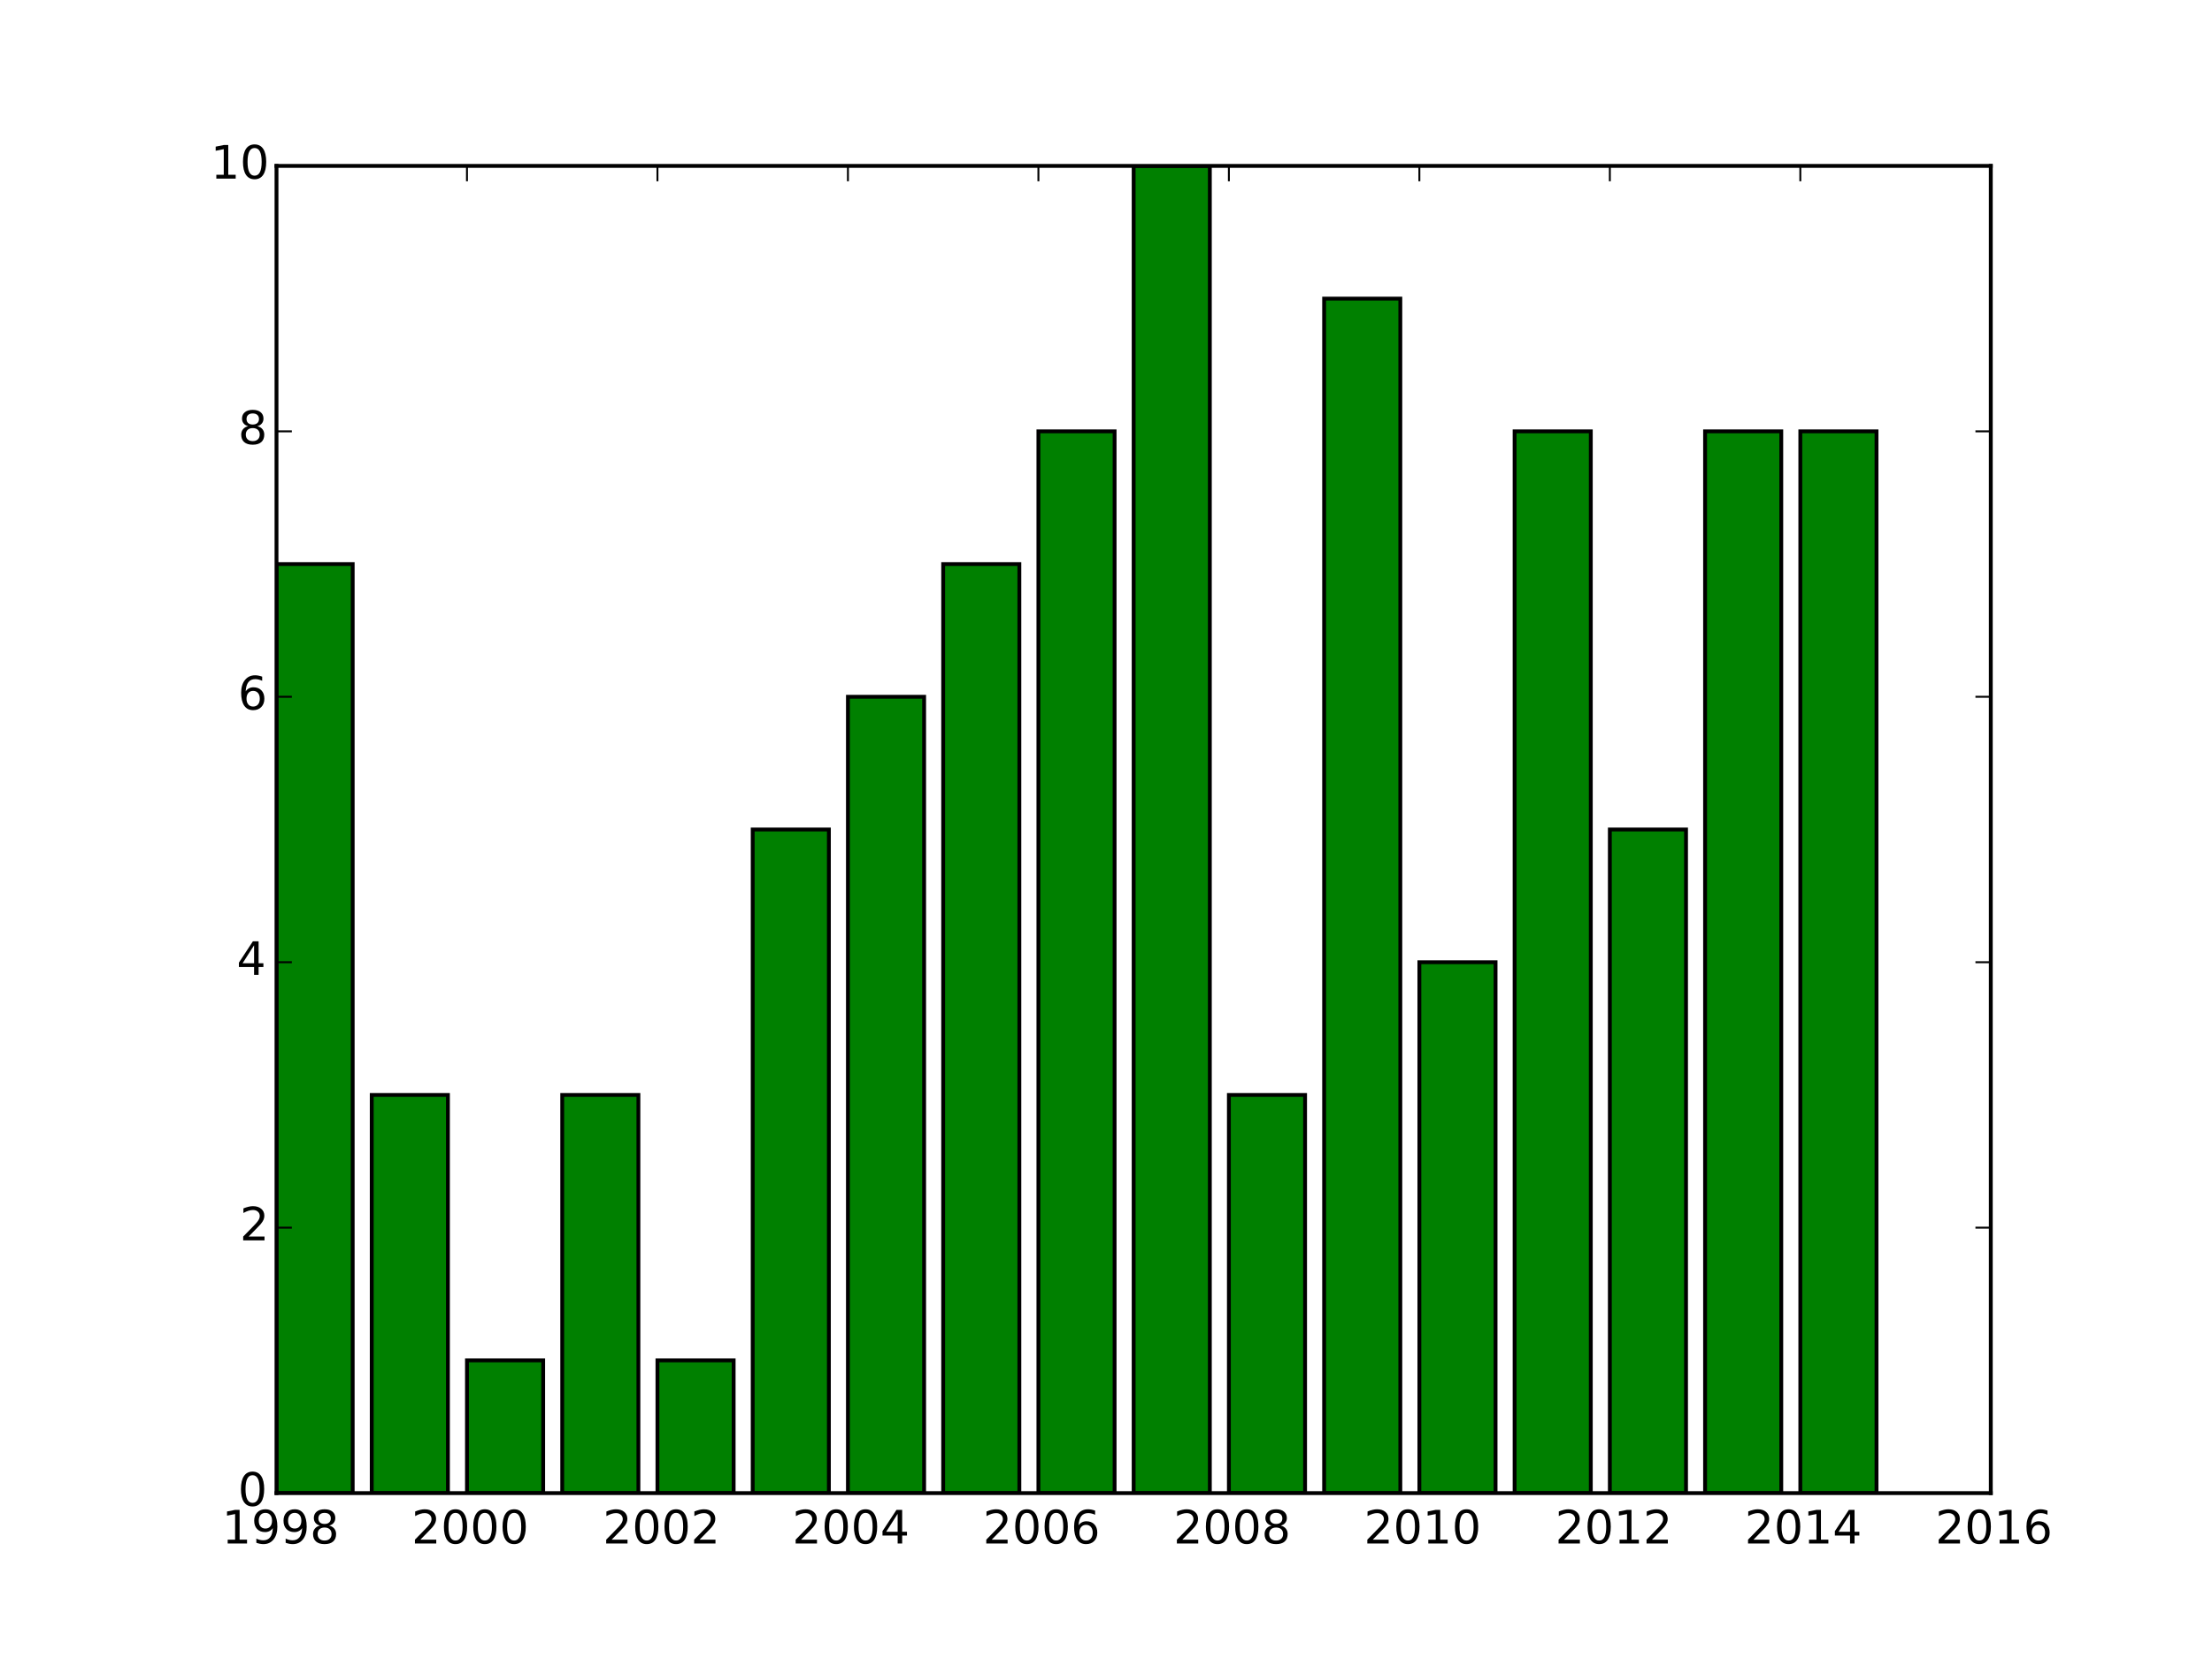
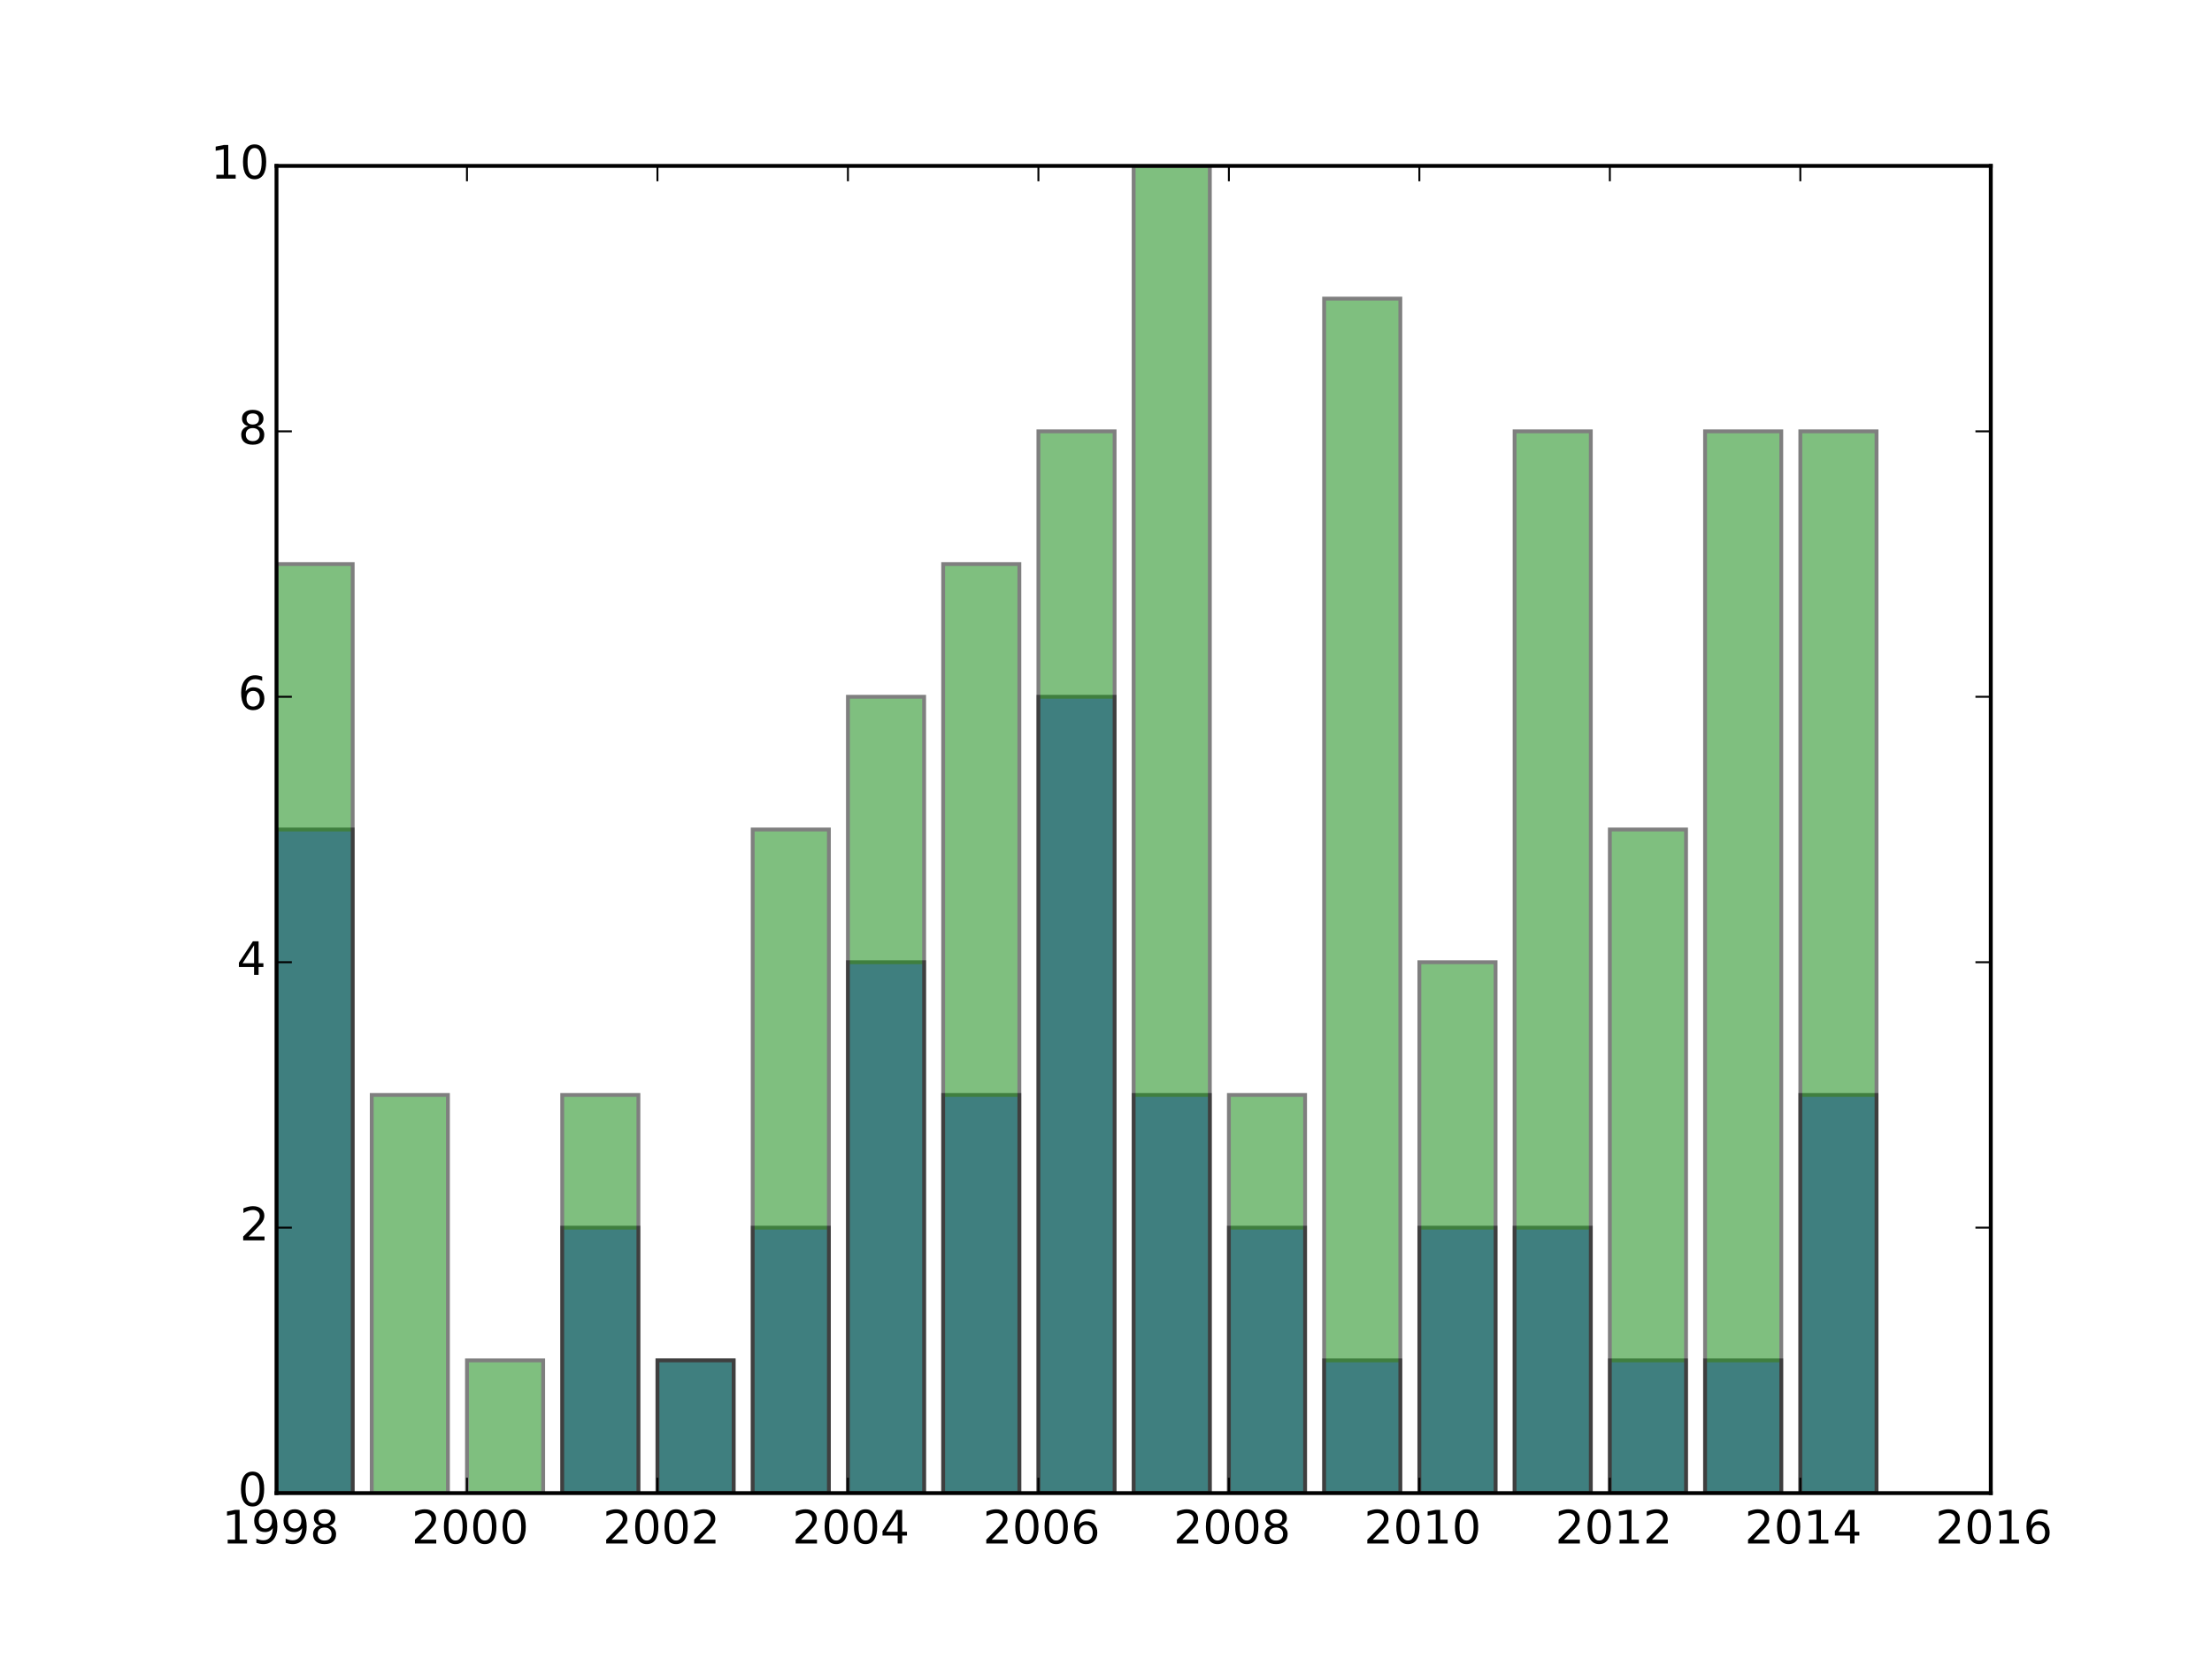
<svg xmlns="http://www.w3.org/2000/svg" xmlns:xlink="http://www.w3.org/1999/xlink" height="432pt" version="1.1" viewBox="0 0 576 432" width="576pt">
  <defs>
    <style type="text/css">
*{stroke-linecap:butt;stroke-linejoin:round;}
  </style>
  </defs>
  <g id="figure_1">
    <g id="patch_1">
      <path d=" M0 432 L576 432 L576 0 L0 0 z " style="fill:#ffffff;" />
    </g>
    <g id="axes_1">
      <g id="patch_2">
        <path d=" M72 388.8 L518.4 388.8 L518.4 43.2 L72 43.2 z " style="fill:#ffffff;" />
      </g>
      <g id="patch_3">
-         <path clip-path="url(#p7ff5b81e1d)" d=" M72 388.8 L91.84 388.8 L91.84 146.88 L72 146.88 z " style="fill:#008000;stroke:#000000;stroke-linejoin:miter;" />
+         <path clip-path="url(#p7ff5b81e1d)" d=" M72 388.8 L91.84 388.8 L91.84 216 L72 216 z " style="fill:#0000ff;opacity:0.5;stroke:#000000;stroke-linejoin:miter;" />
      </g>
      <g id="patch_4">
-         <path clip-path="url(#p7ff5b81e1d)" d=" M96.8 388.8 L116.64 388.8 L116.64 285.12 L96.8 285.12 z " style="fill:#008000;stroke:#000000;stroke-linejoin:miter;" />
+         <path clip-path="url(#p7ff5b81e1d)" d=" M146.4 388.8 L166.24 388.8 L166.24 319.68 L146.4 319.68 z " style="fill:#0000ff;opacity:0.5;stroke:#000000;stroke-linejoin:miter;" />
      </g>
      <g id="patch_5">
-         <path clip-path="url(#p7ff5b81e1d)" d=" M121.6 388.8 L141.44 388.8 L141.44 354.24 L121.6 354.24 z " style="fill:#008000;stroke:#000000;stroke-linejoin:miter;" />
+         <path clip-path="url(#p7ff5b81e1d)" d=" M171.2 388.8 L191.04 388.8 L191.04 354.24 L171.2 354.24 z " style="fill:#0000ff;opacity:0.5;stroke:#000000;stroke-linejoin:miter;" />
      </g>
      <g id="patch_6">
-         <path clip-path="url(#p7ff5b81e1d)" d=" M146.4 388.8 L166.24 388.8 L166.24 285.12 L146.4 285.12 z " style="fill:#008000;stroke:#000000;stroke-linejoin:miter;" />
+         <path clip-path="url(#p7ff5b81e1d)" d=" M196 388.8 L215.84 388.8 L215.84 319.68 L196 319.68 z " style="fill:#0000ff;opacity:0.5;stroke:#000000;stroke-linejoin:miter;" />
      </g>
      <g id="patch_7">
-         <path clip-path="url(#p7ff5b81e1d)" d=" M171.2 388.8 L191.04 388.8 L191.04 354.24 L171.2 354.24 z " style="fill:#008000;stroke:#000000;stroke-linejoin:miter;" />
+         <path clip-path="url(#p7ff5b81e1d)" d=" M220.8 388.8 L240.64 388.8 L240.64 250.56 L220.8 250.56 z " style="fill:#0000ff;opacity:0.5;stroke:#000000;stroke-linejoin:miter;" />
      </g>
      <g id="patch_8">
-         <path clip-path="url(#p7ff5b81e1d)" d=" M196 388.8 L215.84 388.8 L215.84 216 L196 216 z " style="fill:#008000;stroke:#000000;stroke-linejoin:miter;" />
+         <path clip-path="url(#p7ff5b81e1d)" d=" M245.6 388.8 L265.44 388.8 L265.44 285.12 L245.6 285.12 z " style="fill:#0000ff;opacity:0.5;stroke:#000000;stroke-linejoin:miter;" />
      </g>
      <g id="patch_9">
-         <path clip-path="url(#p7ff5b81e1d)" d=" M220.8 388.8 L240.64 388.8 L240.64 181.44 L220.8 181.44 z " style="fill:#008000;stroke:#000000;stroke-linejoin:miter;" />
+         <path clip-path="url(#p7ff5b81e1d)" d=" M270.4 388.8 L290.24 388.8 L290.24 181.44 L270.4 181.44 z " style="fill:#0000ff;opacity:0.5;stroke:#000000;stroke-linejoin:miter;" />
      </g>
      <g id="patch_10">
-         <path clip-path="url(#p7ff5b81e1d)" d=" M245.6 388.8 L265.44 388.8 L265.44 146.88 L245.6 146.88 z " style="fill:#008000;stroke:#000000;stroke-linejoin:miter;" />
+         <path clip-path="url(#p7ff5b81e1d)" d=" M295.2 388.8 L315.04 388.8 L315.04 285.12 L295.2 285.12 z " style="fill:#0000ff;opacity:0.5;stroke:#000000;stroke-linejoin:miter;" />
      </g>
      <g id="patch_11">
-         <path clip-path="url(#p7ff5b81e1d)" d=" M270.4 388.8 L290.24 388.8 L290.24 112.32 L270.4 112.32 z " style="fill:#008000;stroke:#000000;stroke-linejoin:miter;" />
+         <path clip-path="url(#p7ff5b81e1d)" d=" M320 388.8 L339.84 388.8 L339.84 319.68 L320 319.68 z " style="fill:#0000ff;opacity:0.5;stroke:#000000;stroke-linejoin:miter;" />
      </g>
      <g id="patch_12">
-         <path clip-path="url(#p7ff5b81e1d)" d=" M295.2 388.8 L315.04 388.8 L315.04 43.2 L295.2 43.2 z " style="fill:#008000;stroke:#000000;stroke-linejoin:miter;" />
+         <path clip-path="url(#p7ff5b81e1d)" d=" M344.8 388.8 L364.64 388.8 L364.64 354.24 L344.8 354.24 z " style="fill:#0000ff;opacity:0.5;stroke:#000000;stroke-linejoin:miter;" />
      </g>
      <g id="patch_13">
-         <path clip-path="url(#p7ff5b81e1d)" d=" M320 388.8 L339.84 388.8 L339.84 285.12 L320 285.12 z " style="fill:#008000;stroke:#000000;stroke-linejoin:miter;" />
+         <path clip-path="url(#p7ff5b81e1d)" d=" M369.6 388.8 L389.44 388.8 L389.44 319.68 L369.6 319.68 z " style="fill:#0000ff;opacity:0.5;stroke:#000000;stroke-linejoin:miter;" />
      </g>
      <g id="patch_14">
-         <path clip-path="url(#p7ff5b81e1d)" d=" M344.8 388.8 L364.64 388.8 L364.64 77.76 L344.8 77.76 z " style="fill:#008000;stroke:#000000;stroke-linejoin:miter;" />
+         <path clip-path="url(#p7ff5b81e1d)" d=" M394.4 388.8 L414.24 388.8 L414.24 319.68 L394.4 319.68 z " style="fill:#0000ff;opacity:0.5;stroke:#000000;stroke-linejoin:miter;" />
      </g>
      <g id="patch_15">
-         <path clip-path="url(#p7ff5b81e1d)" d=" M369.6 388.8 L389.44 388.8 L389.44 250.56 L369.6 250.56 z " style="fill:#008000;stroke:#000000;stroke-linejoin:miter;" />
+         <path clip-path="url(#p7ff5b81e1d)" d=" M419.2 388.8 L439.04 388.8 L439.04 354.24 L419.2 354.24 z " style="fill:#0000ff;opacity:0.5;stroke:#000000;stroke-linejoin:miter;" />
      </g>
      <g id="patch_16">
-         <path clip-path="url(#p7ff5b81e1d)" d=" M394.4 388.8 L414.24 388.8 L414.24 112.32 L394.4 112.32 z " style="fill:#008000;stroke:#000000;stroke-linejoin:miter;" />
+         <path clip-path="url(#p7ff5b81e1d)" d=" M444 388.8 L463.84 388.8 L463.84 354.24 L444 354.24 z " style="fill:#0000ff;opacity:0.5;stroke:#000000;stroke-linejoin:miter;" />
      </g>
      <g id="patch_17">
-         <path clip-path="url(#p7ff5b81e1d)" d=" M419.2 388.8 L439.04 388.8 L439.04 216 L419.2 216 z " style="fill:#008000;stroke:#000000;stroke-linejoin:miter;" />
+         <path clip-path="url(#p7ff5b81e1d)" d=" M468.8 388.8 L488.64 388.8 L488.64 285.12 L468.8 285.12 z " style="fill:#0000ff;opacity:0.5;stroke:#000000;stroke-linejoin:miter;" />
      </g>
      <g id="patch_18">
-         <path clip-path="url(#p7ff5b81e1d)" d=" M444 388.8 L463.84 388.8 L463.84 112.32 L444 112.32 z " style="fill:#008000;stroke:#000000;stroke-linejoin:miter;" />
+         <path clip-path="url(#p7ff5b81e1d)" d=" M72 388.8 L91.84 388.8 L91.84 146.88 L72 146.88 z " style="fill:#008000;opacity:0.5;stroke:#000000;stroke-linejoin:miter;" />
      </g>
      <g id="patch_19">
-         <path clip-path="url(#p7ff5b81e1d)" d=" M468.8 388.8 L488.64 388.8 L488.64 112.32 L468.8 112.32 z " style="fill:#008000;stroke:#000000;stroke-linejoin:miter;" />
+         <path clip-path="url(#p7ff5b81e1d)" d=" M96.8 388.8 L116.64 388.8 L116.64 285.12 L96.8 285.12 z " style="fill:#008000;opacity:0.5;stroke:#000000;stroke-linejoin:miter;" />
      </g>
      <g id="patch_20">
+         <path clip-path="url(#p7ff5b81e1d)" d=" M121.6 388.8 L141.44 388.8 L141.44 354.24 L121.6 354.24 z " style="fill:#008000;opacity:0.5;stroke:#000000;stroke-linejoin:miter;" />
+       </g>
+       <g id="patch_21">
+         <path clip-path="url(#p7ff5b81e1d)" d=" M146.4 388.8 L166.24 388.8 L166.24 285.12 L146.4 285.12 z " style="fill:#008000;opacity:0.5;stroke:#000000;stroke-linejoin:miter;" />
+       </g>
+       <g id="patch_22">
+         <path clip-path="url(#p7ff5b81e1d)" d=" M171.2 388.8 L191.04 388.8 L191.04 354.24 L171.2 354.24 z " style="fill:#008000;opacity:0.5;stroke:#000000;stroke-linejoin:miter;" />
+       </g>
+       <g id="patch_23">
+         <path clip-path="url(#p7ff5b81e1d)" d=" M196 388.8 L215.84 388.8 L215.84 216 L196 216 z " style="fill:#008000;opacity:0.5;stroke:#000000;stroke-linejoin:miter;" />
+       </g>
+       <g id="patch_24">
+         <path clip-path="url(#p7ff5b81e1d)" d=" M220.8 388.8 L240.64 388.8 L240.64 181.44 L220.8 181.44 z " style="fill:#008000;opacity:0.5;stroke:#000000;stroke-linejoin:miter;" />
+       </g>
+       <g id="patch_25">
+         <path clip-path="url(#p7ff5b81e1d)" d=" M245.6 388.8 L265.44 388.8 L265.44 146.88 L245.6 146.88 z " style="fill:#008000;opacity:0.5;stroke:#000000;stroke-linejoin:miter;" />
+       </g>
+       <g id="patch_26">
+         <path clip-path="url(#p7ff5b81e1d)" d=" M270.4 388.8 L290.24 388.8 L290.24 112.32 L270.4 112.32 z " style="fill:#008000;opacity:0.5;stroke:#000000;stroke-linejoin:miter;" />
+       </g>
+       <g id="patch_27">
+         <path clip-path="url(#p7ff5b81e1d)" d=" M295.2 388.8 L315.04 388.8 L315.04 43.2 L295.2 43.2 z " style="fill:#008000;opacity:0.5;stroke:#000000;stroke-linejoin:miter;" />
+       </g>
+       <g id="patch_28">
+         <path clip-path="url(#p7ff5b81e1d)" d=" M320 388.8 L339.84 388.8 L339.84 285.12 L320 285.12 z " style="fill:#008000;opacity:0.5;stroke:#000000;stroke-linejoin:miter;" />
+       </g>
+       <g id="patch_29">
+         <path clip-path="url(#p7ff5b81e1d)" d=" M344.8 388.8 L364.64 388.8 L364.64 77.76 L344.8 77.76 z " style="fill:#008000;opacity:0.5;stroke:#000000;stroke-linejoin:miter;" />
+       </g>
+       <g id="patch_30">
+         <path clip-path="url(#p7ff5b81e1d)" d=" M369.6 388.8 L389.44 388.8 L389.44 250.56 L369.6 250.56 z " style="fill:#008000;opacity:0.5;stroke:#000000;stroke-linejoin:miter;" />
+       </g>
+       <g id="patch_31">
+         <path clip-path="url(#p7ff5b81e1d)" d=" M394.4 388.8 L414.24 388.8 L414.24 112.32 L394.4 112.32 z " style="fill:#008000;opacity:0.5;stroke:#000000;stroke-linejoin:miter;" />
+       </g>
+       <g id="patch_32">
+         <path clip-path="url(#p7ff5b81e1d)" d=" M419.2 388.8 L439.04 388.8 L439.04 216 L419.2 216 z " style="fill:#008000;opacity:0.5;stroke:#000000;stroke-linejoin:miter;" />
+       </g>
+       <g id="patch_33">
+         <path clip-path="url(#p7ff5b81e1d)" d=" M444 388.8 L463.84 388.8 L463.84 112.32 L444 112.32 z " style="fill:#008000;opacity:0.5;stroke:#000000;stroke-linejoin:miter;" />
+       </g>
+       <g id="patch_34">
+         <path clip-path="url(#p7ff5b81e1d)" d=" M468.8 388.8 L488.64 388.8 L488.64 112.32 L468.8 112.32 z " style="fill:#008000;opacity:0.5;stroke:#000000;stroke-linejoin:miter;" />
+       </g>
+       <g id="patch_35">
+         <path d=" M72 388.8 L518.4 388.8" style="fill:none;stroke:#000000;stroke-linecap:square;stroke-linejoin:miter;" />
+       </g>
+       <g id="patch_36">
        <path d=" M72 388.8 L72 43.2" style="fill:none;stroke:#000000;stroke-linecap:square;stroke-linejoin:miter;" />
      </g>
-       <g id="patch_21">
-         <path d=" M72 388.8 L518.4 388.8" style="fill:none;stroke:#000000;stroke-linecap:square;stroke-linejoin:miter;" />
-       </g>
-       <g id="patch_22">
+       <g id="patch_37">
        <path d=" M518.4 388.8 L518.4 43.2" style="fill:none;stroke:#000000;stroke-linecap:square;stroke-linejoin:miter;" />
      </g>
-       <g id="patch_23">
+       <g id="patch_38">
        <path d=" M72 43.2 L518.4 43.2" style="fill:none;stroke:#000000;stroke-linecap:square;stroke-linejoin:miter;" />
      </g>
      <g id="matplotlib.axis_1">
        <g id="xtick_1">
          <g id="line2d_1">
            <defs>
              <path d=" M0 0 L0 -4" id="mc7db9fdffb" style="stroke:#000000;stroke-width:0.5;" />
            </defs>
            <g>
              <use style="stroke:#000000;stroke-width:0.5;" x="72.0" xlink:href="#mc7db9fdffb" y="388.8" />
            </g>
          </g>
          <g id="line2d_2">
            <defs>
              <path d=" M0 0 L0 4" id="m5a7d422ac3" style="stroke:#000000;stroke-width:0.5;" />
            </defs>
            <g>
              <use style="stroke:#000000;stroke-width:0.5;" x="72.0" xlink:href="#m5a7d422ac3" y="43.2" />
            </g>
          </g>
          <g id="text_1">
            <defs>
              <path d=" M12.406 8.297 L28.516 8.297 L28.516 63.922 L10.984 60.406 L10.984 69.391 L28.422 72.906 L38.281 72.906 L38.281 8.297 L54.391 8.297 L54.391 0 L12.406 0 z " id="BitstreamVeraSans-Roman-31" />
+               <path d=" M10.984 1.516 L10.984 10.5 Q14.703 8.734 18.5 7.812 Q22.312 6.891 25.984 6.891 Q35.75 6.891 40.891 13.453 Q46.047 20.016 46.781 33.406 Q43.953 29.203 39.594 26.953 Q35.25 24.703 29.984 24.703 Q19.047 24.703 12.672 31.312 Q6.297 37.938 6.297 49.422 Q6.297 60.641 12.938 67.422 Q19.578 74.219 30.609 74.219 Q43.266 74.219 49.922 64.516 Q56.594 54.828 56.594 36.375 Q56.594 19.141 48.406 8.859 Q40.234 -1.422 26.422 -1.422 Q22.703 -1.422 18.891 -0.688 Q15.094 0.047 10.984 1.516 M30.609 32.422 Q37.25 32.422 41.125 36.953 Q45.016 41.5 45.016 49.422 Q45.016 57.281 41.125 61.844 Q37.25 66.406 30.609 66.406 Q23.969 66.406 20.094 61.844 Q16.219 57.281 16.219 49.422 Q16.219 41.5 20.094 36.953 Q23.969 32.422 30.609 32.422" id="BitstreamVeraSans-Roman-39" />
              <path d=" M31.781 34.625 Q24.75 34.625 20.719 30.859 Q16.703 27.094 16.703 20.516 Q16.703 13.922 20.719 10.156 Q24.75 6.391 31.781 6.391 Q38.812 6.391 42.859 10.172 Q46.922 13.969 46.922 20.516 Q46.922 27.094 42.891 30.859 Q38.875 34.625 31.781 34.625 M21.922 38.812 Q15.578 40.375 12.031 44.719 Q8.5 49.078 8.5 55.328 Q8.5 64.062 14.719 69.141 Q20.953 74.219 31.781 74.219 Q42.672 74.219 48.875 69.141 Q55.078 64.062 55.078 55.328 Q55.078 49.078 51.531 44.719 Q48 40.375 41.703 38.812 Q48.828 37.156 52.797 32.312 Q56.781 27.484 56.781 20.516 Q56.781 9.906 50.312 4.234 Q43.844 -1.422 31.781 -1.422 Q19.734 -1.422 13.25 4.234 Q6.781 9.906 6.781 20.516 Q6.781 27.484 10.781 32.312 Q14.797 37.156 21.922 38.812 M18.312 54.391 Q18.312 48.734 21.844 45.562 Q25.391 42.391 31.781 42.391 Q38.141 42.391 41.719 45.562 Q45.312 48.734 45.312 54.391 Q45.312 60.062 41.719 63.234 Q38.141 66.406 31.781 66.406 Q25.391 66.406 21.844 63.234 Q18.312 60.062 18.312 54.391" id="BitstreamVeraSans-Roman-38" />
-               <path d=" M10.984 1.516 L10.984 10.5 Q14.703 8.734 18.5 7.812 Q22.312 6.891 25.984 6.891 Q35.75 6.891 40.891 13.453 Q46.047 20.016 46.781 33.406 Q43.953 29.203 39.594 26.953 Q35.25 24.703 29.984 24.703 Q19.047 24.703 12.672 31.312 Q6.297 37.938 6.297 49.422 Q6.297 60.641 12.938 67.422 Q19.578 74.219 30.609 74.219 Q43.266 74.219 49.922 64.516 Q56.594 54.828 56.594 36.375 Q56.594 19.141 48.406 8.859 Q40.234 -1.422 26.422 -1.422 Q22.703 -1.422 18.891 -0.688 Q15.094 0.047 10.984 1.516 M30.609 32.422 Q37.25 32.422 41.125 36.953 Q45.016 41.5 45.016 49.422 Q45.016 57.281 41.125 61.844 Q37.25 66.406 30.609 66.406 Q23.969 66.406 20.094 61.844 Q16.219 57.281 16.219 49.422 Q16.219 41.5 20.094 36.953 Q23.969 32.422 30.609 32.422" id="BitstreamVeraSans-Roman-39" />
            </defs>
            <g transform="translate(57.79969 401.9181)scale(0.12 -0.12)">
              <use xlink:href="#BitstreamVeraSans-Roman-31" />
              <use x="63.623" xlink:href="#BitstreamVeraSans-Roman-39" />
              <use x="127.246" xlink:href="#BitstreamVeraSans-Roman-39" />
              <use x="190.869" xlink:href="#BitstreamVeraSans-Roman-38" />
            </g>
          </g>
        </g>
        <g id="xtick_2">
          <g id="line2d_3">
            <g>
              <use style="stroke:#000000;stroke-width:0.5;" x="121.6" xlink:href="#mc7db9fdffb" y="388.8" />
            </g>
          </g>
          <g id="line2d_4">
            <g>
              <use style="stroke:#000000;stroke-width:0.5;" x="121.6" xlink:href="#m5a7d422ac3" y="43.2" />
            </g>
          </g>
          <g id="text_2">
            <defs>
              <path d=" M19.188 8.297 L53.609 8.297 L53.609 0 L7.328 0 L7.328 8.297 Q12.938 14.109 22.625 23.891 Q32.328 33.688 34.812 36.531 Q39.547 41.844 41.422 45.531 Q43.312 49.219 43.312 52.781 Q43.312 58.594 39.234 62.25 Q35.156 65.922 28.609 65.922 Q23.969 65.922 18.812 64.312 Q13.672 62.703 7.812 59.422 L7.812 69.391 Q13.766 71.781 18.938 73 Q24.125 74.219 28.422 74.219 Q39.75 74.219 46.484 68.547 Q53.219 62.891 53.219 53.422 Q53.219 48.922 51.531 44.891 Q49.859 40.875 45.406 35.406 Q44.188 33.984 37.641 27.219 Q31.109 20.453 19.188 8.297" id="BitstreamVeraSans-Roman-32" />
              <path d=" M31.781 66.406 Q24.172 66.406 20.328 58.906 Q16.5 51.422 16.5 36.375 Q16.5 21.391 20.328 13.891 Q24.172 6.391 31.781 6.391 Q39.453 6.391 43.281 13.891 Q47.125 21.391 47.125 36.375 Q47.125 51.422 43.281 58.906 Q39.453 66.406 31.781 66.406 M31.781 74.219 Q44.047 74.219 50.516 64.516 Q56.984 54.828 56.984 36.375 Q56.984 17.969 50.516 8.266 Q44.047 -1.422 31.781 -1.422 Q19.531 -1.422 13.062 8.266 Q6.594 17.969 6.594 36.375 Q6.594 54.828 13.062 64.516 Q19.531 74.219 31.781 74.219" id="BitstreamVeraSans-Roman-30" />
            </defs>
            <g transform="translate(107.1681 401.9181)scale(0.12 -0.12)">
              <use xlink:href="#BitstreamVeraSans-Roman-32" />
              <use x="63.623" xlink:href="#BitstreamVeraSans-Roman-30" />
              <use x="127.246" xlink:href="#BitstreamVeraSans-Roman-30" />
              <use x="190.869" xlink:href="#BitstreamVeraSans-Roman-30" />
            </g>
          </g>
        </g>
        <g id="xtick_3">
          <g id="line2d_5">
            <g>
              <use style="stroke:#000000;stroke-width:0.5;" x="171.2" xlink:href="#mc7db9fdffb" y="388.8" />
            </g>
          </g>
          <g id="line2d_6">
            <g>
              <use style="stroke:#000000;stroke-width:0.5;" x="171.2" xlink:href="#m5a7d422ac3" y="43.2" />
            </g>
          </g>
          <g id="text_3">
            <g transform="translate(156.9706 401.9181)scale(0.12 -0.12)">
              <use xlink:href="#BitstreamVeraSans-Roman-32" />
              <use x="63.623" xlink:href="#BitstreamVeraSans-Roman-30" />
              <use x="127.246" xlink:href="#BitstreamVeraSans-Roman-30" />
              <use x="190.869" xlink:href="#BitstreamVeraSans-Roman-32" />
            </g>
          </g>
        </g>
        <g id="xtick_4">
          <g id="line2d_7">
            <g>
              <use style="stroke:#000000;stroke-width:0.5;" x="220.8" xlink:href="#mc7db9fdffb" y="388.8" />
            </g>
          </g>
          <g id="line2d_8">
            <g>
              <use style="stroke:#000000;stroke-width:0.5;" x="220.8" xlink:href="#m5a7d422ac3" y="43.2" />
            </g>
          </g>
          <g id="text_4">
            <defs>
              <path d=" M37.797 64.312 L12.891 25.391 L37.797 25.391 z  M35.203 72.906 L47.609 72.906 L47.609 25.391 L58.016 25.391 L58.016 17.188 L47.609 17.188 L47.609 0 L37.797 0 L37.797 17.188 L4.891 17.188 L4.891 26.703 z " id="BitstreamVeraSans-Roman-34" />
            </defs>
            <g transform="translate(206.3063 401.9181)scale(0.12 -0.12)">
              <use xlink:href="#BitstreamVeraSans-Roman-32" />
              <use x="63.623" xlink:href="#BitstreamVeraSans-Roman-30" />
              <use x="127.246" xlink:href="#BitstreamVeraSans-Roman-30" />
              <use x="190.869" xlink:href="#BitstreamVeraSans-Roman-34" />
            </g>
          </g>
        </g>
        <g id="xtick_5">
          <g id="line2d_9">
            <g>
              <use style="stroke:#000000;stroke-width:0.5;" x="270.4" xlink:href="#mc7db9fdffb" y="388.8" />
            </g>
          </g>
          <g id="line2d_10">
            <g>
              <use style="stroke:#000000;stroke-width:0.5;" x="270.4" xlink:href="#m5a7d422ac3" y="43.2" />
            </g>
          </g>
          <g id="text_5">
            <defs>
              <path d=" M33.016 40.375 Q26.375 40.375 22.484 35.828 Q18.609 31.297 18.609 23.391 Q18.609 15.531 22.484 10.953 Q26.375 6.391 33.016 6.391 Q39.656 6.391 43.531 10.953 Q47.406 15.531 47.406 23.391 Q47.406 31.297 43.531 35.828 Q39.656 40.375 33.016 40.375 M52.594 71.297 L52.594 62.312 Q48.875 64.062 45.094 64.984 Q41.312 65.922 37.594 65.922 Q27.828 65.922 22.672 59.328 Q17.531 52.734 16.797 39.406 Q19.672 43.656 24.016 45.922 Q28.375 48.188 33.594 48.188 Q44.578 48.188 50.953 41.516 Q57.328 34.859 57.328 23.391 Q57.328 12.156 50.688 5.359 Q44.047 -1.422 33.016 -1.422 Q20.359 -1.422 13.672 8.266 Q6.984 17.969 6.984 36.375 Q6.984 53.656 15.188 63.938 Q23.391 74.219 37.203 74.219 Q40.922 74.219 44.703 73.484 Q48.484 72.75 52.594 71.297" id="BitstreamVeraSans-Roman-36" />
            </defs>
            <g transform="translate(255.9475 401.9181)scale(0.12 -0.12)">
              <use xlink:href="#BitstreamVeraSans-Roman-32" />
              <use x="63.623" xlink:href="#BitstreamVeraSans-Roman-30" />
              <use x="127.246" xlink:href="#BitstreamVeraSans-Roman-30" />
              <use x="190.869" xlink:href="#BitstreamVeraSans-Roman-36" />
            </g>
          </g>
        </g>
        <g id="xtick_6">
          <g id="line2d_11">
            <g>
              <use style="stroke:#000000;stroke-width:0.5;" x="320.0" xlink:href="#mc7db9fdffb" y="388.8" />
            </g>
          </g>
          <g id="line2d_12">
            <g>
              <use style="stroke:#000000;stroke-width:0.5;" x="320.0" xlink:href="#m5a7d422ac3" y="43.2" />
            </g>
          </g>
          <g id="text_6">
            <g transform="translate(305.5803 401.9181)scale(0.12 -0.12)">
              <use xlink:href="#BitstreamVeraSans-Roman-32" />
              <use x="63.623" xlink:href="#BitstreamVeraSans-Roman-30" />
              <use x="127.246" xlink:href="#BitstreamVeraSans-Roman-30" />
              <use x="190.869" xlink:href="#BitstreamVeraSans-Roman-38" />
            </g>
          </g>
        </g>
        <g id="xtick_7">
          <g id="line2d_13">
            <g>
              <use style="stroke:#000000;stroke-width:0.5;" x="369.6" xlink:href="#mc7db9fdffb" y="388.8" />
            </g>
          </g>
          <g id="line2d_14">
            <g>
              <use style="stroke:#000000;stroke-width:0.5;" x="369.6" xlink:href="#m5a7d422ac3" y="43.2" />
            </g>
          </g>
          <g id="text_7">
            <g transform="translate(355.1681 401.9181)scale(0.12 -0.12)">
              <use xlink:href="#BitstreamVeraSans-Roman-32" />
              <use x="63.623" xlink:href="#BitstreamVeraSans-Roman-30" />
              <use x="127.246" xlink:href="#BitstreamVeraSans-Roman-31" />
              <use x="190.869" xlink:href="#BitstreamVeraSans-Roman-30" />
            </g>
          </g>
        </g>
        <g id="xtick_8">
          <g id="line2d_15">
            <g>
              <use style="stroke:#000000;stroke-width:0.5;" x="419.2" xlink:href="#mc7db9fdffb" y="388.8" />
            </g>
          </g>
          <g id="line2d_16">
            <g>
              <use style="stroke:#000000;stroke-width:0.5;" x="419.2" xlink:href="#m5a7d422ac3" y="43.2" />
            </g>
          </g>
          <g id="text_8">
            <g transform="translate(404.9706 401.9181)scale(0.12 -0.12)">
              <use xlink:href="#BitstreamVeraSans-Roman-32" />
              <use x="63.623" xlink:href="#BitstreamVeraSans-Roman-30" />
              <use x="127.246" xlink:href="#BitstreamVeraSans-Roman-31" />
              <use x="190.869" xlink:href="#BitstreamVeraSans-Roman-32" />
            </g>
          </g>
        </g>
        <g id="xtick_9">
          <g id="line2d_17">
            <g>
              <use style="stroke:#000000;stroke-width:0.5;" x="468.8" xlink:href="#mc7db9fdffb" y="388.8" />
            </g>
          </g>
          <g id="line2d_18">
            <g>
              <use style="stroke:#000000;stroke-width:0.5;" x="468.8" xlink:href="#m5a7d422ac3" y="43.2" />
            </g>
          </g>
          <g id="text_9">
            <g transform="translate(454.3062 401.9181)scale(0.12 -0.12)">
              <use xlink:href="#BitstreamVeraSans-Roman-32" />
              <use x="63.623" xlink:href="#BitstreamVeraSans-Roman-30" />
              <use x="127.246" xlink:href="#BitstreamVeraSans-Roman-31" />
              <use x="190.869" xlink:href="#BitstreamVeraSans-Roman-34" />
            </g>
          </g>
        </g>
        <g id="xtick_10">
          <g id="line2d_19">
            <g>
              <use style="stroke:#000000;stroke-width:0.5;" x="518.4" xlink:href="#mc7db9fdffb" y="388.8" />
            </g>
          </g>
          <g id="line2d_20">
            <g>
              <use style="stroke:#000000;stroke-width:0.5;" x="518.4" xlink:href="#m5a7d422ac3" y="43.2" />
            </g>
          </g>
          <g id="text_10">
            <g transform="translate(503.9475 401.9181)scale(0.12 -0.12)">
              <use xlink:href="#BitstreamVeraSans-Roman-32" />
              <use x="63.623" xlink:href="#BitstreamVeraSans-Roman-30" />
              <use x="127.246" xlink:href="#BitstreamVeraSans-Roman-31" />
              <use x="190.869" xlink:href="#BitstreamVeraSans-Roman-36" />
            </g>
          </g>
        </g>
      </g>
      <g id="matplotlib.axis_2">
        <g id="ytick_1">
          <g id="line2d_21">
            <defs>
              <path d=" M0 0 L4 0" id="md7965d1ba0" style="stroke:#000000;stroke-width:0.5;" />
            </defs>
            <g>
              <use style="stroke:#000000;stroke-width:0.5;" x="72.0" xlink:href="#md7965d1ba0" y="388.8" />
            </g>
          </g>
          <g id="line2d_22">
            <defs>
              <path d=" M0 0 L-4 0" id="md9a1c1a7cd" style="stroke:#000000;stroke-width:0.5;" />
            </defs>
            <g>
              <use style="stroke:#000000;stroke-width:0.5;" x="518.4" xlink:href="#md9a1c1a7cd" y="388.8" />
            </g>
          </g>
          <g id="text_11">
            <g transform="translate(61.95312 392.1112)scale(0.12 -0.12)">
              <use xlink:href="#BitstreamVeraSans-Roman-30" />
            </g>
          </g>
        </g>
        <g id="ytick_2">
          <g id="line2d_23">
            <g>
              <use style="stroke:#000000;stroke-width:0.5;" x="72.0" xlink:href="#md7965d1ba0" y="319.68" />
            </g>
          </g>
          <g id="line2d_24">
            <g>
              <use style="stroke:#000000;stroke-width:0.5;" x="518.4" xlink:href="#md9a1c1a7cd" y="319.68" />
            </g>
          </g>
          <g id="text_12">
            <g transform="translate(62.44625 322.9912)scale(0.12 -0.12)">
              <use xlink:href="#BitstreamVeraSans-Roman-32" />
            </g>
          </g>
        </g>
        <g id="ytick_3">
          <g id="line2d_25">
            <g>
              <use style="stroke:#000000;stroke-width:0.5;" x="72.0" xlink:href="#md7965d1ba0" y="250.56" />
            </g>
          </g>
          <g id="line2d_26">
            <g>
              <use style="stroke:#000000;stroke-width:0.5;" x="518.4" xlink:href="#md9a1c1a7cd" y="250.56" />
            </g>
          </g>
          <g id="text_13">
            <g transform="translate(61.625 253.8713)scale(0.12 -0.12)">
              <use xlink:href="#BitstreamVeraSans-Roman-34" />
            </g>
          </g>
        </g>
        <g id="ytick_4">
          <g id="line2d_27">
            <g>
              <use style="stroke:#000000;stroke-width:0.5;" x="72.0" xlink:href="#md7965d1ba0" y="181.44" />
            </g>
          </g>
          <g id="line2d_28">
            <g>
              <use style="stroke:#000000;stroke-width:0.5;" x="518.4" xlink:href="#md9a1c1a7cd" y="181.44" />
            </g>
          </g>
          <g id="text_14">
            <g transform="translate(61.95875 184.7512)scale(0.12 -0.12)">
              <use xlink:href="#BitstreamVeraSans-Roman-36" />
            </g>
          </g>
        </g>
        <g id="ytick_5">
          <g id="line2d_29">
            <g>
              <use style="stroke:#000000;stroke-width:0.5;" x="72.0" xlink:href="#md7965d1ba0" y="112.32" />
            </g>
          </g>
          <g id="line2d_30">
            <g>
              <use style="stroke:#000000;stroke-width:0.5;" x="518.4" xlink:href="#md9a1c1a7cd" y="112.32" />
            </g>
          </g>
          <g id="text_15">
            <g transform="translate(62.0 115.6312)scale(0.12 -0.12)">
              <use xlink:href="#BitstreamVeraSans-Roman-38" />
            </g>
          </g>
        </g>
        <g id="ytick_6">
          <g id="line2d_31">
            <g>
              <use style="stroke:#000000;stroke-width:0.5;" x="72.0" xlink:href="#md7965d1ba0" y="43.2" />
            </g>
          </g>
          <g id="line2d_32">
            <g>
              <use style="stroke:#000000;stroke-width:0.5;" x="518.4" xlink:href="#md9a1c1a7cd" y="43.2" />
            </g>
          </g>
          <g id="text_16">
            <g transform="translate(54.845 46.51125)scale(0.12 -0.12)">
              <use xlink:href="#BitstreamVeraSans-Roman-31" />
              <use x="63.623" xlink:href="#BitstreamVeraSans-Roman-30" />
            </g>
          </g>
        </g>
      </g>
    </g>
  </g>
  <defs>
    <clipPath id="p7ff5b81e1d">
      <rect height="345.6" width="446.4" x="72.0" y="43.2" />
    </clipPath>
  </defs>
</svg>
